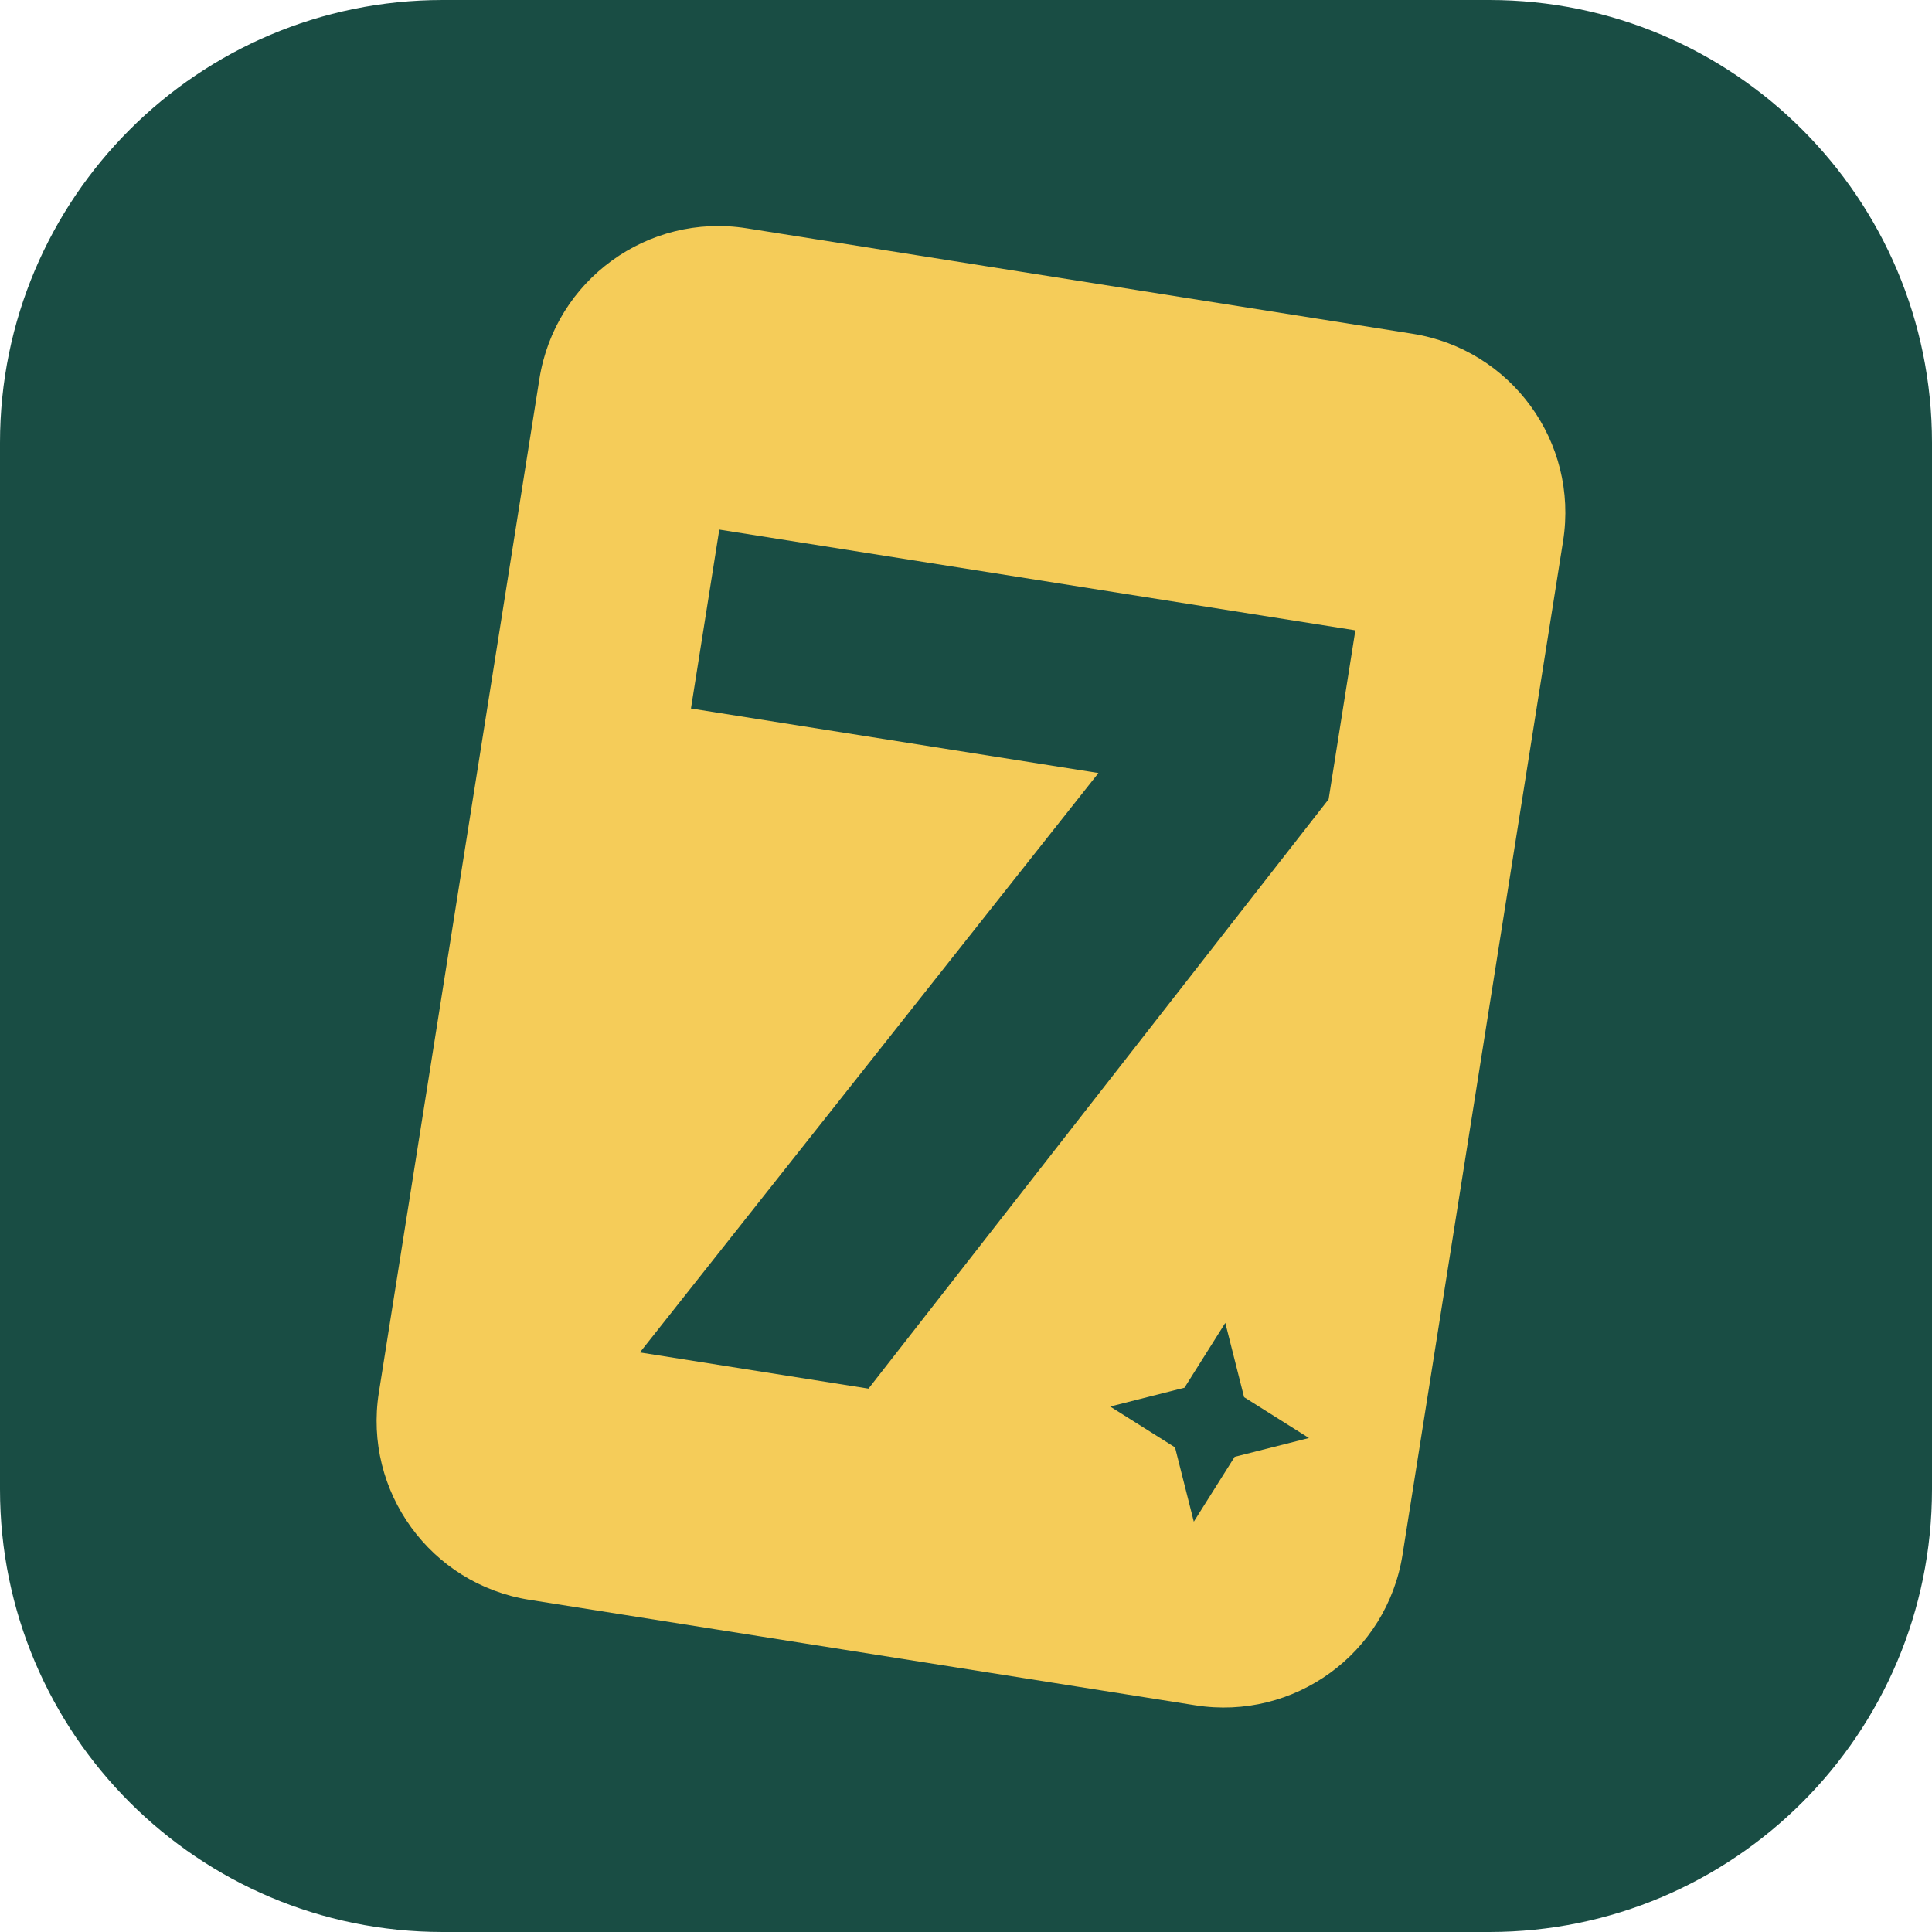
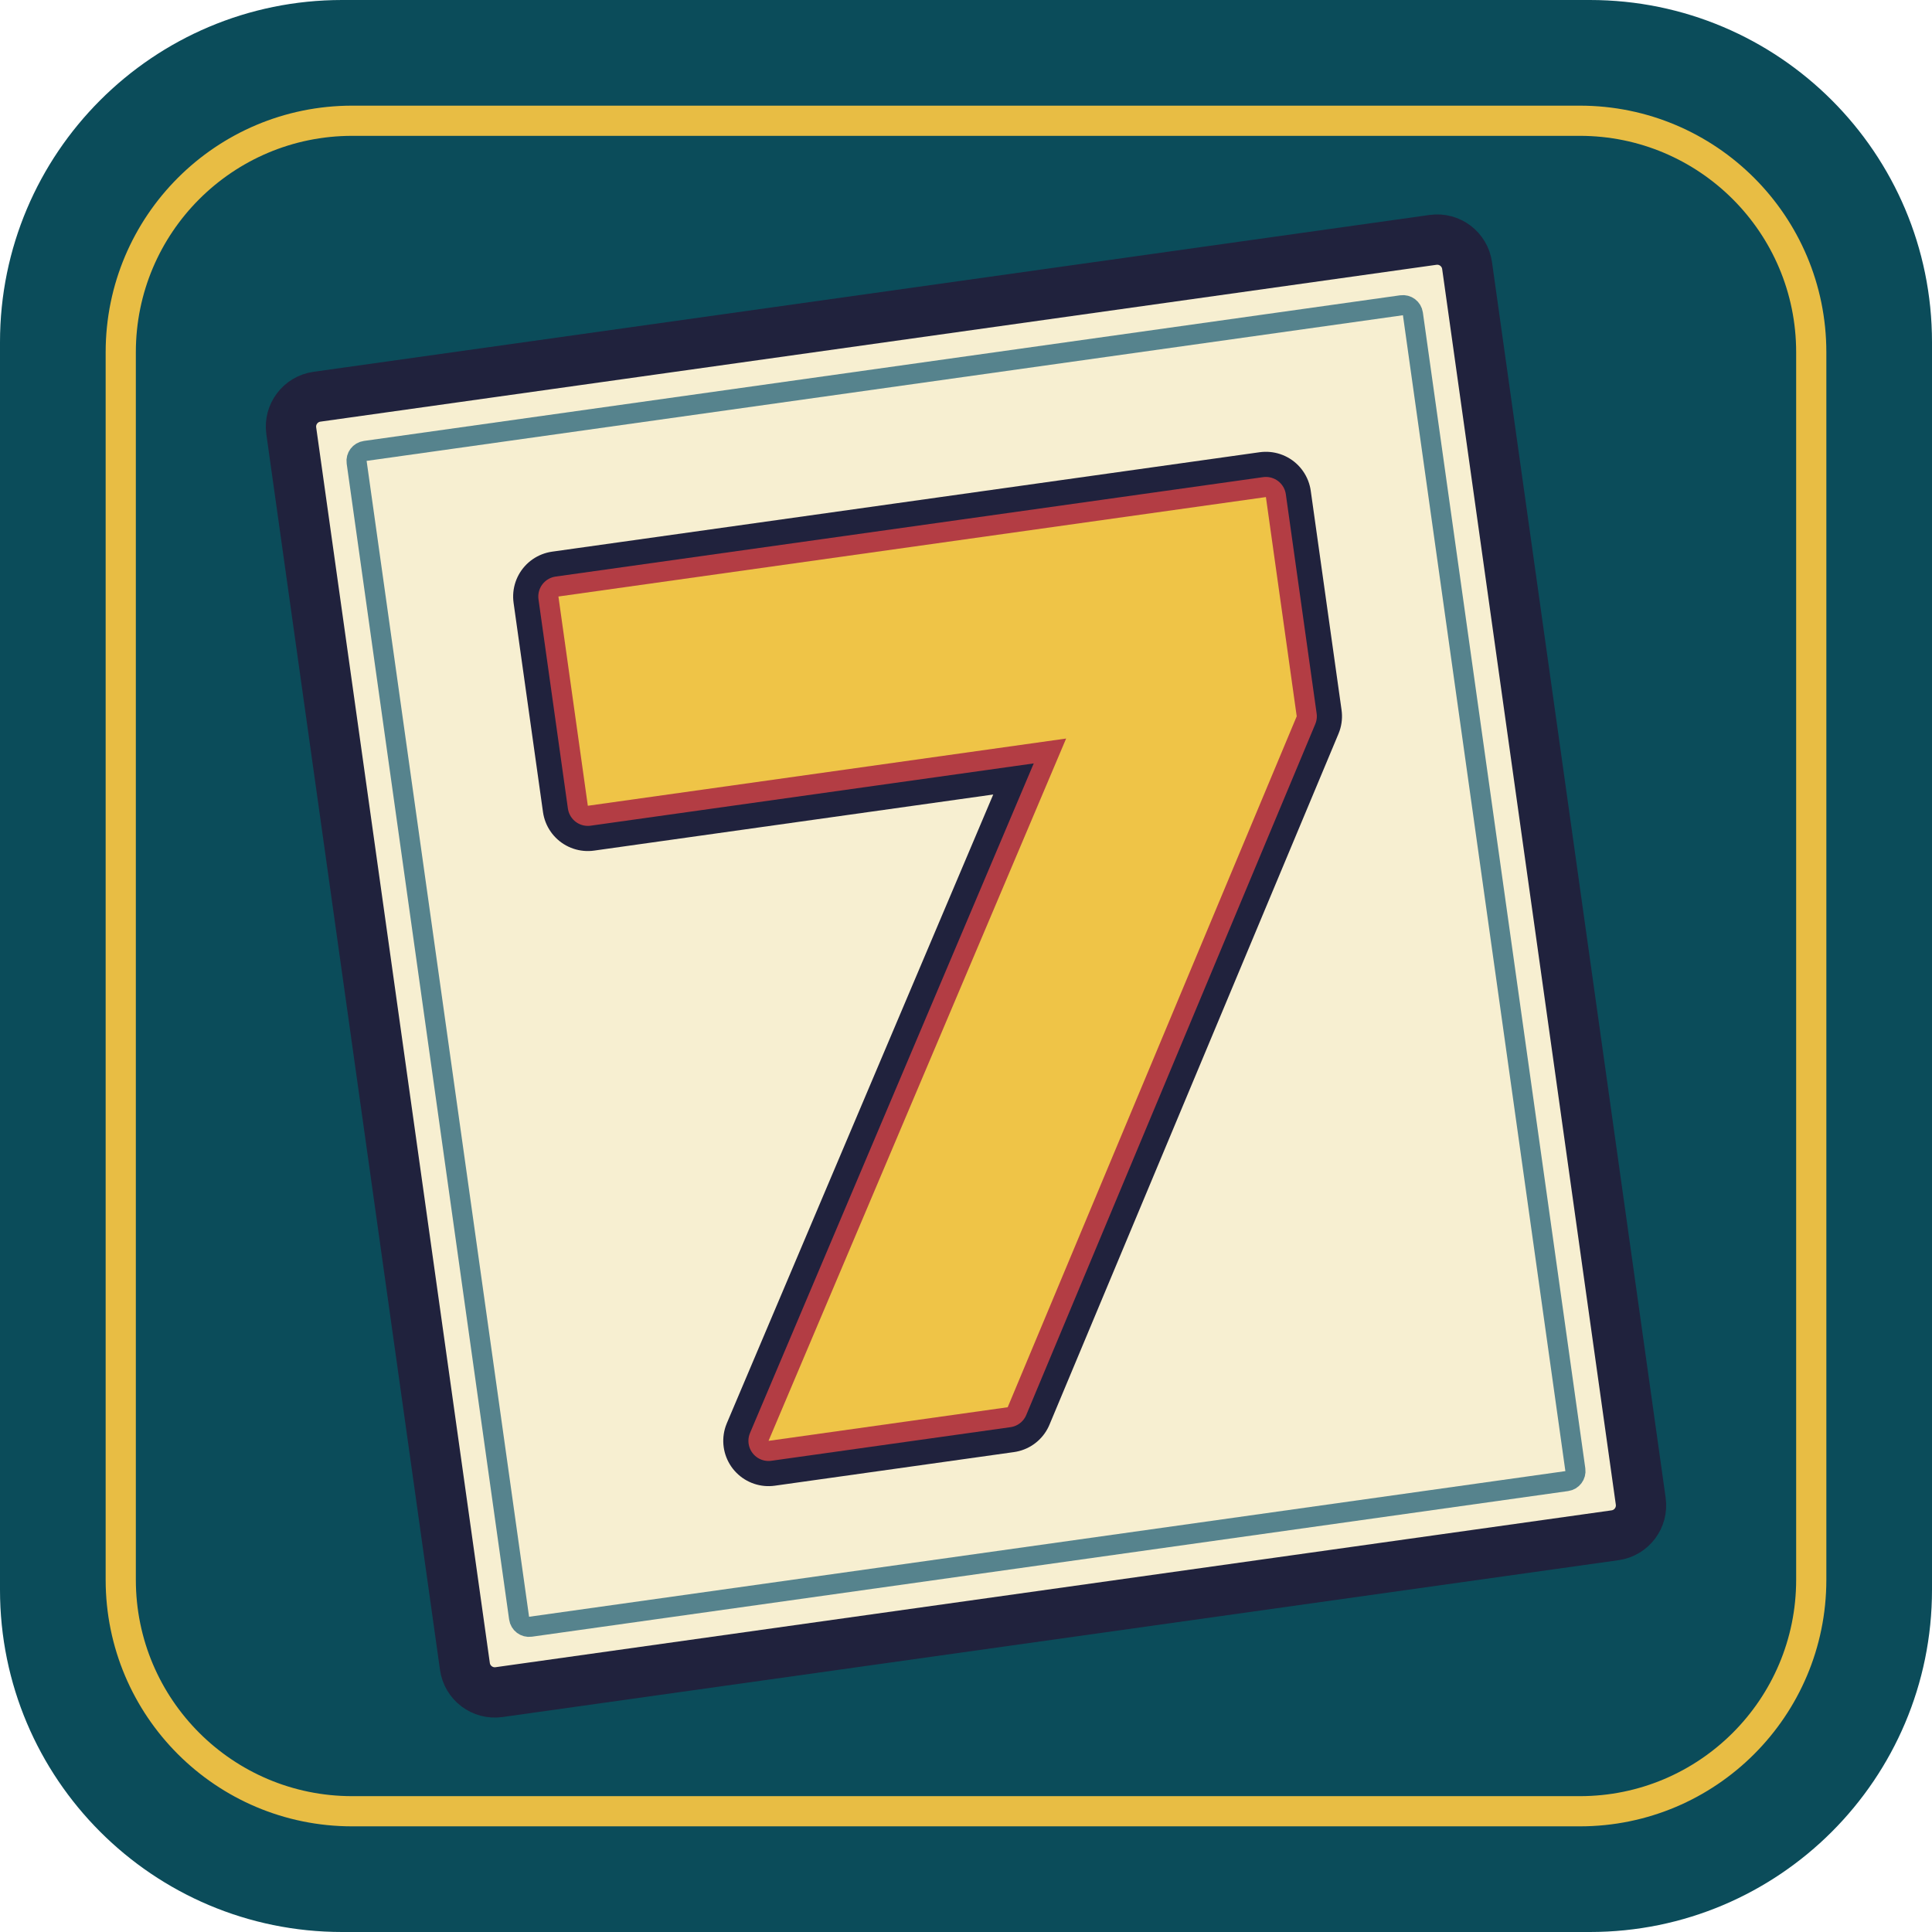
<svg xmlns="http://www.w3.org/2000/svg" viewBox="0 0 192 192">
-   <rect width="192" height="192" rx="44" fill="#194d44" />
-   <g transform="rotate(9 96 96)">
-     <rect x="45" y="27" width="103" height="138" rx="18" fill="#f5cc59" />
-     <path d="M65 57h64v17l-36 65H70l36-64H65z" fill="#194d44" />
-     <path d="m127 127 3 7 7 3-7 3-3 7-3-7-7-3 7-3z" fill="#194d44" />
+   <defs>
+     <path id="seven" d="M61 54h71v22l-38 64H70l39-65H61z" />
+   </defs>
+   <rect width="192" height="192" rx="34" fill="#0b4c5a" />
+   <rect x="12" y="12" width="168" height="168" rx="23" fill="none" stroke="#e8bd44" stroke-width="3" />
+   <g transform="rotate(-8 96 96)" stroke-linejoin="round" fill="#efc447">
+     <rect x="37" y="31" width="118" height="130" rx="3" fill="#f7efd1" stroke="#20223d" stroke-width="5" />
+     <rect x="43" y="37" width="106" height="118" rx="1" fill="none" stroke="#56838d" stroke-width="2" />
+     <use href="#seven" stroke="#20223d" stroke-width="9" />
+     <use href="#seven" stroke="#b33d44" stroke-width="4" />
+     <use href="#seven" stroke="none" />
  </g>
</svg>
